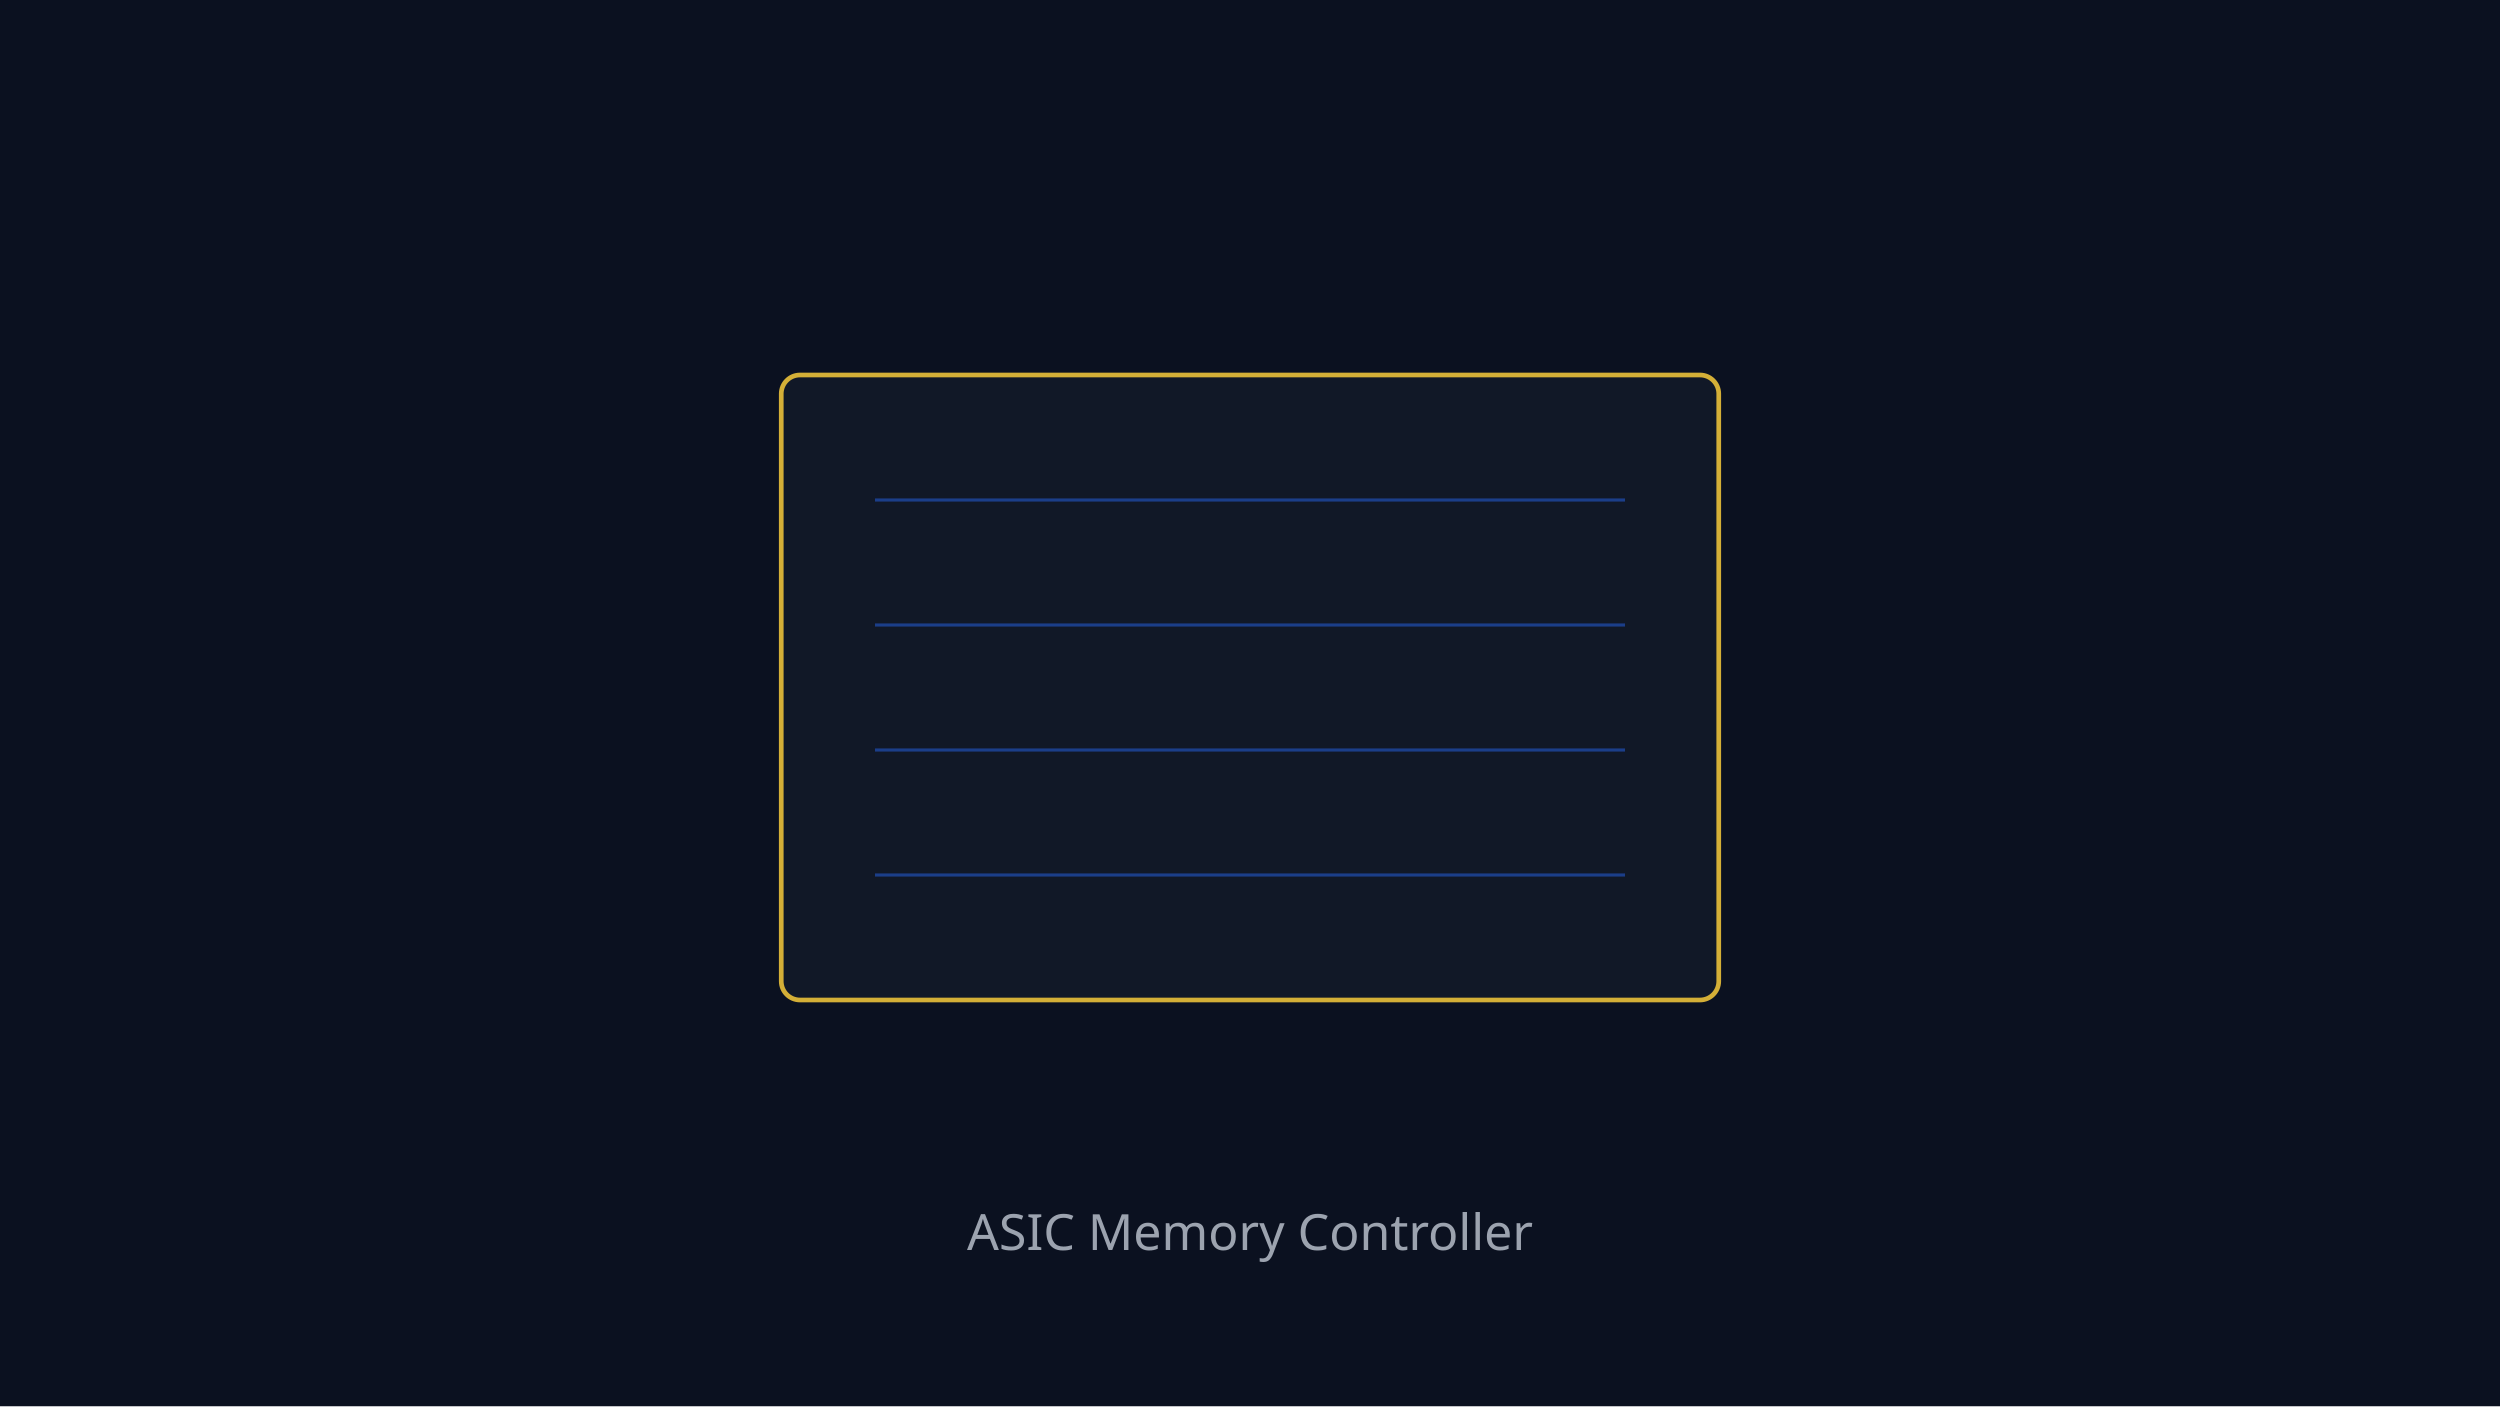
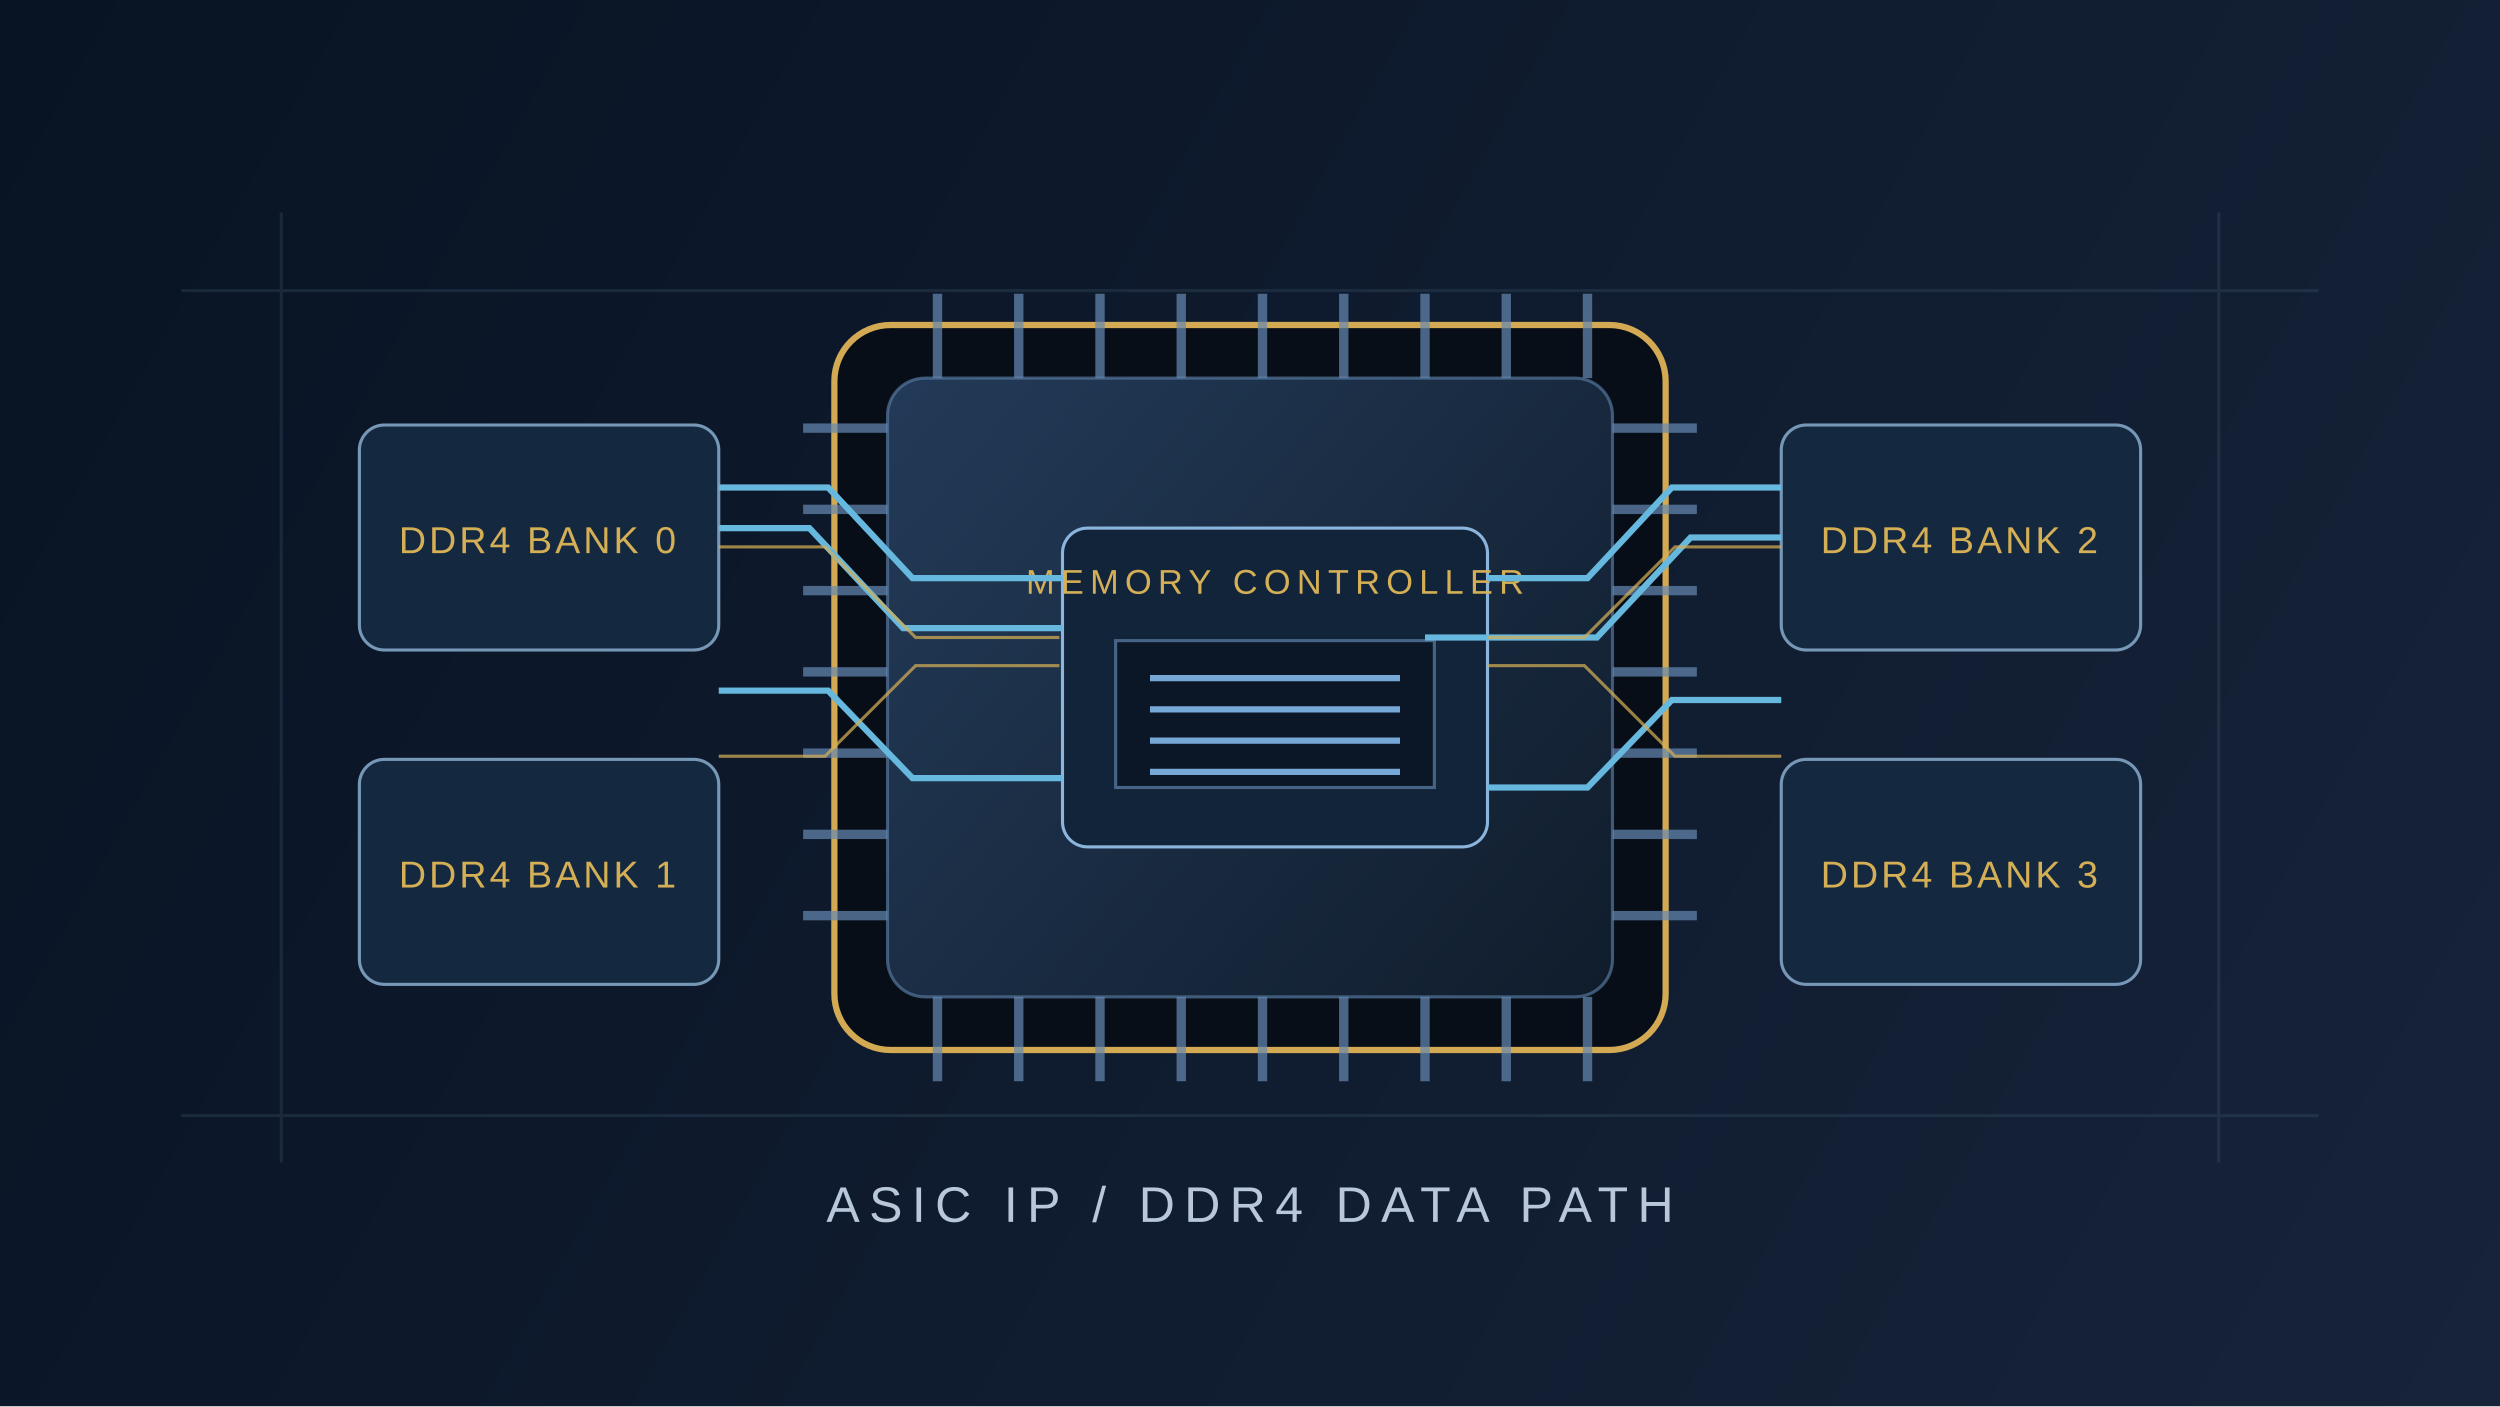
- <svg xmlns="http://www.w3.org/2000/svg" width="800" height="450" viewBox="0 0 800 450">
-   <rect width="800" height="450" fill="#0B1120" />
-   <rect x="250" y="120" width="300" height="200" rx="6" fill="#111827" stroke="#D4AF37" stroke-width="1.5" />
-   <line x1="280" y1="160" x2="520" y2="160" stroke="#2563EB" stroke-width="1" opacity="0.5" />
-   <line x1="280" y1="200" x2="520" y2="200" stroke="#2563EB" stroke-width="1" opacity="0.5" />
-   <line x1="280" y1="240" x2="520" y2="240" stroke="#2563EB" stroke-width="1" opacity="0.5" />
-   <line x1="280" y1="280" x2="520" y2="280" stroke="#2563EB" stroke-width="1" opacity="0.5" />
-   <text x="400" y="400" text-anchor="middle" fill="#9CA3AF" font-family="sans-serif" font-size="16">ASIC Memory Controller</text>
+ <svg xmlns="http://www.w3.org/2000/svg" width="800" height="450" viewBox="0 0 800 450" fill="none">
+   <defs>
+     <linearGradient id="bg" x1="0" y1="0" x2="800" y2="450" gradientUnits="userSpaceOnUse">
+       <stop stop-color="#081323" />
+       <stop offset="1" stop-color="#162339" />
+     </linearGradient>
+     <linearGradient id="die" x1="279" y1="119" x2="520" y2="324" gradientUnits="userSpaceOnUse">
+       <stop stop-color="#233B59" />
+       <stop offset="1" stop-color="#101C2B" />
+     </linearGradient>
+   </defs>
+   <rect width="800" height="450" fill="url(#bg)" />
+   <g stroke="#59738F" stroke-opacity=".2" stroke-width="1">
+     <path d="M58 93h684M58 357h684M90 68v304m620-304v304" />
+   </g>
+   <rect x="267" y="104" width="266" height="232" rx="18" fill="#070E18" stroke="#D3AA53" stroke-width="2" />
+   <rect x="284" y="121" width="232" height="198" rx="12" fill="url(#die)" stroke="#54779D" stroke-opacity=".7" />
+   <g stroke="#6689B2" stroke-width="3" stroke-opacity=".7">
+     <path d="M300 94v27m26-27v27m26-27v27m26-27v27m26-27v27m26-27v27m26-27v27m26-27v27m26-27v27" />
+     <path d="M300 319v27m26-27v27m26-27v27m26-27v27m26-27v27m26-27v27m26-27v27m26-27v27m26-27v27" />
+     <path d="M257 137h27m-27 26h27m-27 26h27m-27 26h27m-27 26h27m-27 26h27m-27 26h27" />
+     <path d="M516 137h27m-27 26h27m-27 26h27m-27 26h27m-27 26h27m-27 26h27m-27 26h27" />
+   </g>
+   <rect x="340" y="169" width="136" height="102" rx="8" fill="#12243A" stroke="#8BB5DC" />
+   <text x="408" y="190" text-anchor="middle" fill="#D5AF55" font-family="Arial, sans-serif" font-size="11" letter-spacing="2">MEMORY CONTROLLER</text>
+   <path d="M357 205h102v47H357z" fill="#0B1727" stroke="#456486" />
+   <path d="M368 217h80m-80 10h80m-80 10h80m-80 10h80" stroke="#76A8D7" stroke-width="2" />
+   <g fill="#D5AF55">
+     <rect x="115" y="136" width="115" height="72" rx="8" fill="#142940" stroke="#7797B7" />
+     <rect x="115" y="243" width="115" height="72" rx="8" fill="#142940" stroke="#7797B7" />
+     <rect x="570" y="136" width="115" height="72" rx="8" fill="#142940" stroke="#7797B7" />
+     <rect x="570" y="243" width="115" height="72" rx="8" fill="#142940" stroke="#7797B7" />
+   </g>
+   <g fill="#D5AF55" font-family="Arial, sans-serif" font-size="12" text-anchor="middle" letter-spacing="1">
+     <text x="172" y="177">DDR4 BANK 0</text>
+     <text x="172" y="284">DDR4 BANK 1</text>
+     <text x="627" y="177">DDR4 BANK 2</text>
+     <text x="627" y="284">DDR4 BANK 3</text>
+   </g>
+   <g stroke="#67B8DE" stroke-width="2">
+     <path d="M230 156h35l27 29h48m-110-16h29l30 32h51m-110 20h35l27 28h48" />
+     <path d="M570 156h-35l-27 29h-32m94-13h-29l-30 32h-55m114 20h-35l-27 28h-32" />
+   </g>
+   <g stroke="#D5AF55" stroke-opacity=".72">
+     <path d="M230 175h34l29 29h46m-109 38h34l29-29h46" />
+     <path d="M570 175h-34l-29 29h-31m94 38h-34l-29-29h-31" />
+   </g>
+   <text x="400" y="391" text-anchor="middle" fill="#B8C7DA" font-family="Arial, sans-serif" font-size="16" letter-spacing="3">ASIC IP  /  DDR4 DATA PATH</text>
</svg>
